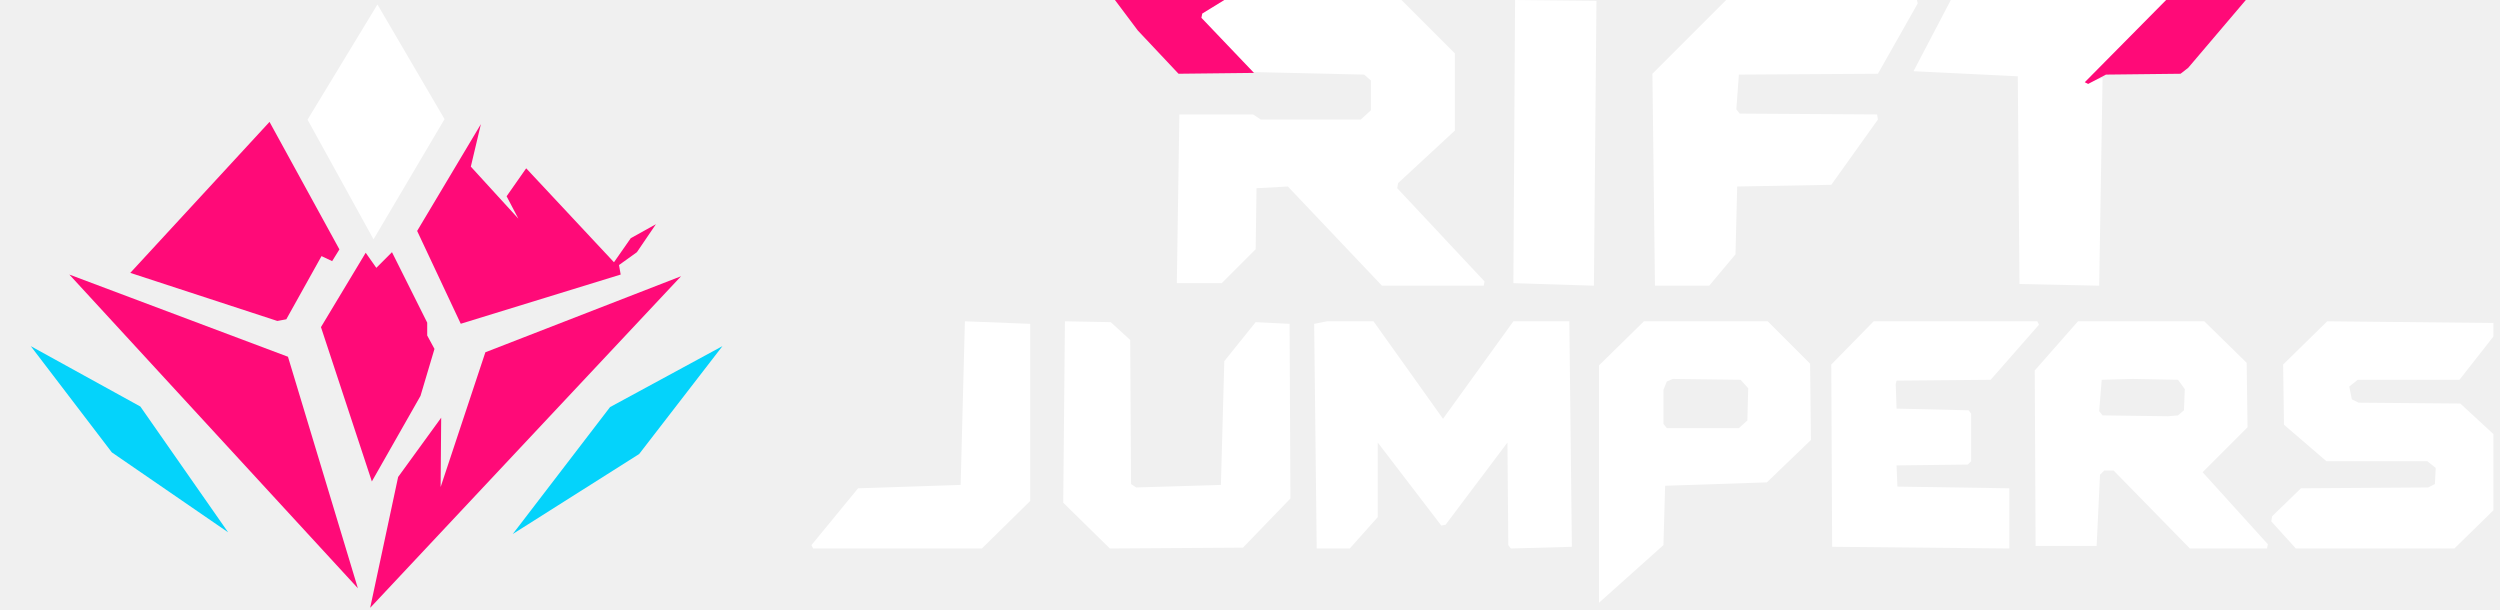
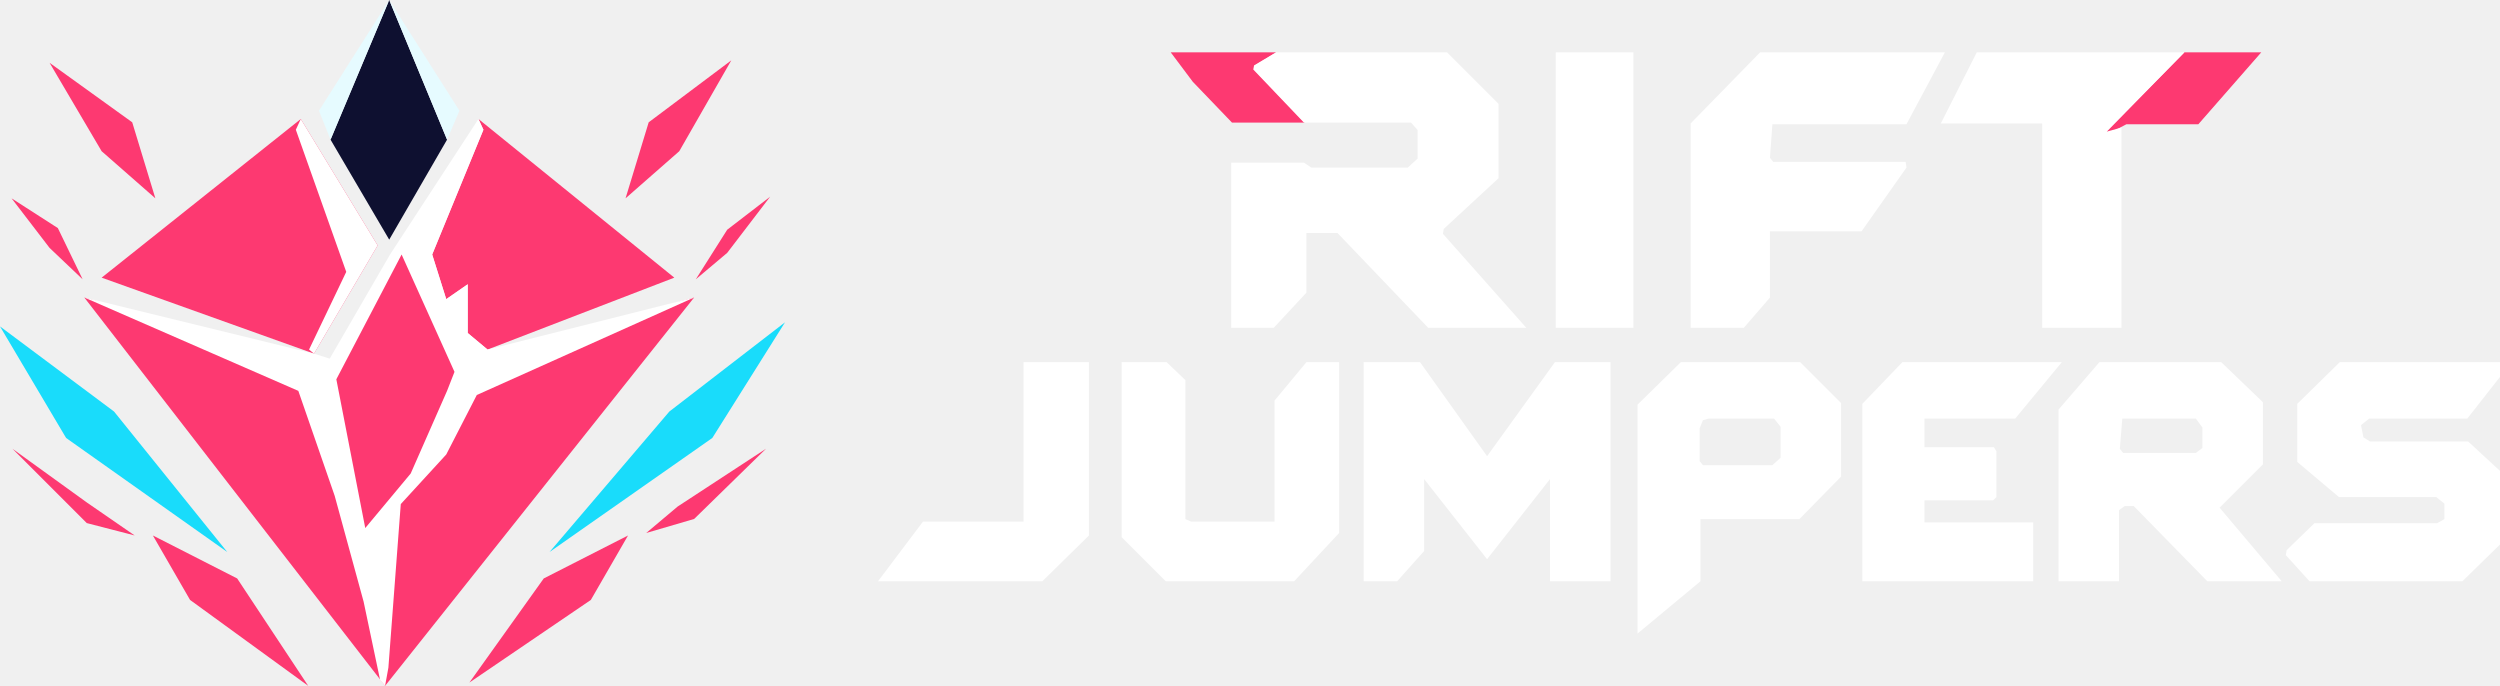
- <svg xmlns="http://www.w3.org/2000/svg" viewBox="0 0 2949 719" width="2949" height="719">
-   <g transform="translate(0,0.0) scale(0.6596)">
-     <path d="M0,0 L-556,593 L-506,359 L-429,253 L-430,377 L-350,136 Z" transform="translate(1218,494)" fill="#FF0A78" />
-     <path d="M0,0 L391,147 L516,561 Z" transform="translate(124,491)" fill="#FF0A78" />
-     <path d="M0,0 L125,228 L112,249 L93,240 L30,353 L14,356 L-249,270 Z" transform="translate(482,218)" fill="#FF0A78" />
-     <path d="M0,0 L-18,76 L67,169 L46,129 L81,79 L238,247 L268,204 L313,179 L279,229 L247,252 L250,269 L-36,357 L-114,191 Z" transform="translate(860,222)" fill="#FF0A78" />
-     <path d="M0,0 L120,205 L-7,420 L-125,206 Z" transform="translate(675,8)" fill="#FFFFFF" />
-     <path d="M0,0 L63,126 L63,149 L76,173 L51,257 L-36,410 L-127,134 L-47,1 L-28,28 Z" transform="translate(701,451)" fill="#FF0A78" />
-     <path d="M0,0 L-149,193 L-375,336 L-201,109 Z" transform="translate(1292,619)" fill="#04D3FB" />
-     <path d="M0,0 L196,108 L353,333 L145,190 Z" transform="translate(55,619)" fill="#04D3FB" />
+ <svg xmlns="http://www.w3.org/2000/svg" viewBox="0 0 3058.0 839.0" width="3058" height="839">
+   <g transform="scale(1.0108)">
+     <path fill="#0E1030" d="M471,0 L400,169 L471,290 L541,169 Z" />
+     <path fill="#E6FBFF" d="M471,0 L386,134 L400,169 Z" />
+     <path fill="#E6FBFF" d="M471,0 L556,134 L541,169 Z" />
+     <path fill="#FD3971" d="M60,76 L160,148 L188,240 L123,183 Z" />
+     <path fill="#FD3971" d="M14,240 L70,276 L100,338 L60,300 Z" />
+     <path fill="#FD3971" d="M15,543 L105,608 L163,648 L105,633 Z" />
+     <path fill="#FD3971" d="M185,648 L287,700 L373,830 L230,726 Z" />
+     <path fill="#FD3971" d="M885,73 L785,148 L757,240 L822,183 Z" />
+     <path fill="#FD3971" d="M932,238 L880,278 L842,338 L880,306 Z" />
+     <path fill="#FD3971" d="M927,543 L820,613 L782,645 L840,628 Z" />
+     <path fill="#FD3971" d="M760,648 L658,700 L568,826 L715,726 Z" />
+     <path fill="#19DCFB" d="M0,395 L138,498 L275,668 L80,530 Z" />
+     <path fill="#19DCFB" d="M950,390 L810,498 L665,668 L862,530 Z" />
+     <path fill="#FD3971" d="M364,144 L123,336 L380,428 L457,297 Z" />
+     <path fill="#FD3971" d="M579,144 L816,336 L590,423 L566,403 L566,344 L540,362 L523,308 L585,157 Z" />
+     <path fill="#FD3971" d="M102,360 L466,468 L840,360 L466,830 Z" />
+     <path fill="#FFFFFF" d="M364,144 L457,297 L380,428 L374,423 L419,329 L358,157 Z" />
+     <path fill="#FFFFFF" d="M579,144 L585,157 L523,308 L540,362 L566,344 L566,403 L590,423 L840,360 L577,478 L540,550 L485,610 L470,808 L466,830 L460,823 L440,728 L405,600 L361,473 L102,360 L380,428 L399,434 L472,308 Z" />
+     <path fill="#FD3971" d="M486,308 L550,450 L541,473 L497,573 L442,639 L407,459 Z" />
  </g>
-   <g transform="translate(949.1853,0)">
-     <path d="M0,0 L209,0 L272,63 L272,154 L205,216 L204,222 L307,332 L306,337 L186,337 L75,220 L38,222 L37,294 L-3,334 L-56,334 L-53,135 L34,135 L43,141 L161,141 L173,130 L173,95 L165,88 L34,85 L-28,21 L-27,16 Z" transform="translate(495,0)" fill="#FFFFFF" />
-     <path d="M0,0 L55,0 L137,115 L220,0 L286,0 L289,266 L217,268 L214,264 L213,143 L140,240 L135,241 L60,143 L60,231 L27,268 L-12,268 L-15,3 Z" transform="translate(616,379)" fill="#FFFFFF" />
-     <path d="M0,0 L225,0 L226,4 L179,87 L15,88 L12,129 L16,134 L178,135 L179,141 L124,218 L13,220 L11,300 L-20,337 L-84,337 L-87,87 Z" transform="translate(1087,0)" fill="#FFFFFF" />
-     <path d="M0,0 L149,0 L199,49 L200,125 L147,178 L224,263 L223,268 L132,268 L42,176 L31,176 L26,181 L22,265 L-50,265 L-51,58 Z M65,68 L28,69 L25,106 L29,111 L106,112 L118,111 L125,105 L126,80 L118,69 Z" transform="translate(1502,379)" fill="#FFFFFF" />
-     <path d="M0,0 L196,2 L196,18 L156,69 L36,69 L26,77 L29,92 L37,96 L157,97 L196,133 L196,223 L150,268 L-37,268 L-66,236 L-65,230 L-31,197 L119,196 L127,192 L128,173 L118,165 L-1,165 L-51,122 L-52,51 Z" transform="translate(1796,379)" fill="#FFFFFF" />
-     <path d="M0,0 L146,0 L196,50 L197,140 L145,190 L25,194 L23,264 L-53,332 L-53,52 Z M34,68 L27,71 L23,81 L23,121 L27,126 L112,126 L122,117 L123,79 L114,69 Z" transform="translate(990,379)" fill="#FFFFFF" />
-     <path d="M0,0 L54,1 L77,22 L78,192 L84,196 L184,193 L188,47 L225,1 L265,3 L266,209 L210,267 L53,268 L-2,214 Z" transform="translate(307,379)" fill="#FFFFFF" />
-     <path d="M0,0 L254,0 L159,97 L179,92 L175,337 L81,335 L79,90 L-44,84 Z" transform="translate(1352,0)" fill="#FFFFFF" />
-     <path d="M0,0 L193,0 L195,4 L138,69 L27,70 L26,74 L27,103 L112,105 L115,109 L115,165 L111,169 L27,170 L28,195 L160,197 L160,268 L-49,266 L-50,51 Z" transform="translate(1261,379)" fill="#FFFFFF" />
-     <path d="M0,0 L96,1 L93,337 L-2,334 Z" transform="translate(838,0)" fill="#FFFFFF" />
-     <path d="M0,0 L77,3 L77,212 L20,268 L-179,268 L-181,264 L-126,197 L-5,193 Z" transform="translate(189,379)" fill="#FFFFFF" />
-     <path d="M0,0 L94,0 L26,80 L17,87 L-71,88 L-92,99 L-96,97 Z" transform="translate(1606,0)" fill="#FF0A78" />
-     <path d="M0,0 L129,0 L103,16 L102,21 L164,86 L75,87 L27,36 Z" transform="translate(366,0)" fill="#FF0A78" />
+   <g transform="translate(1074.0 64.0)">
+     <path fill="#FD3971" d="M1598,0 L1692,0 L1615,88 L1527,88 L1506,99 L1502,97 Z M358,0 L487,0 L461,16 L460,21 L522,86 L433,86 L385,36 Z" />
+     <path fill="#FFFFFF" fill-rule="evenodd" d="M487,0 L696,0 L759,63 L759,154 L692,216 L691,222 L793,337 L673,337 L562,221 L524,221 L524,294 L484,337 L432,337 L432,135 L521,135 L530,141 L648,141 L660,130 L660,95 L652,86 L521,86 L459,21 L460,16 Z M663,379 L745,494 L828,379 L896,379 L896,647 L822,647 L822,522 L745,620 L668,522 L668,610 L635,647 L594,647 L594,379 Z M1079,0 L1305,0 L1258,88 L1094,88 L1091,129 L1095,134 L1257,134 L1258,141 L1203,219 L1091,219 L1091,300 L1059,337 L994,337 L994,87 Z M1494,379 L1643,379 L1694,428 L1694,504 L1641,557 L1717,647 L1626,647 L1536,555 L1525,555 L1518,560 L1518,647 L1444,647 L1444,437 Z M1522,448 L1519,485 L1523,490 L1612,490 L1620,484 L1620,459 L1612,448 Z M1788,379 L1984,379 L1984,397 L1944,448 L1824,448 L1814,456 L1817,471 L1825,476 L1945,476 L1984,512 L1984,602 L1938,647 L1751,647 L1722,615 L1723,609 L1757,576 L1907,576 L1916,571 L1916,552 L1906,544 L1787,544 L1736,501 L1736,430 Z M982,379 L1128,379 L1178,429 L1178,519 L1127,571 L1006,571 L1006,647 L929,711 L929,431 Z M1016,448 L1009,450 L1005,460 L1005,500 L1009,505 L1094,505 L1104,496 L1104,458 L1096,448 Z M298,379 L353,379 L376,401 L376,571 L383,574 L485,574 L485,426 L524,379 L564,379 L564,588 L509,647 L352,647 L298,593 Z M1344,0 L1598,0 L1503,97 L1521,92 L1521,337 L1424,337 L1424,87 L1300,87 Z M1253,379 L1448,379 L1391,448 L1280,448 L1280,483 L1365,483 L1368,488 L1368,544 L1364,548 L1280,548 L1280,575 L1413,575 L1413,647 L1204,647 L1204,430 Z M829,0 L924,0 L924,337 L829,337 Z M178,379 L258,379 L258,591 L201,647 L0,647 L55,574 L178,574 Z" />
  </g>
</svg>
